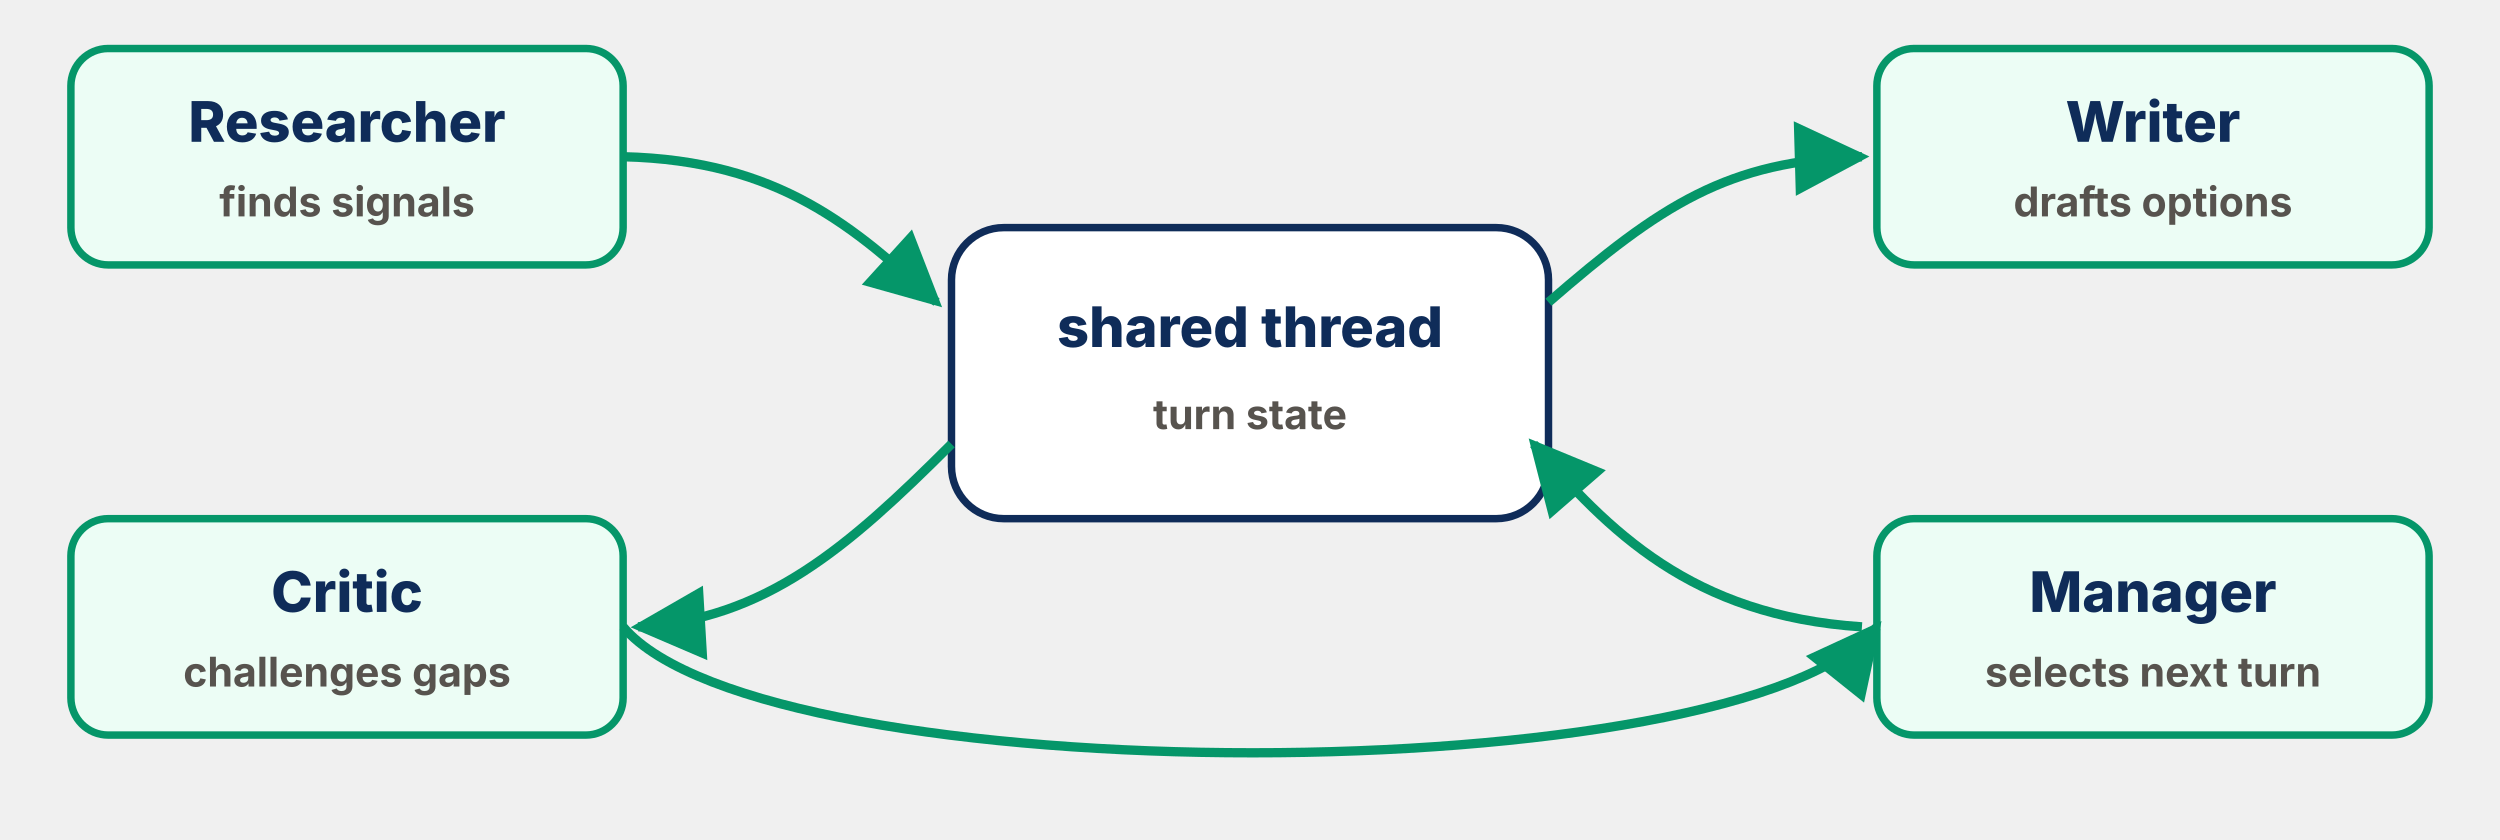
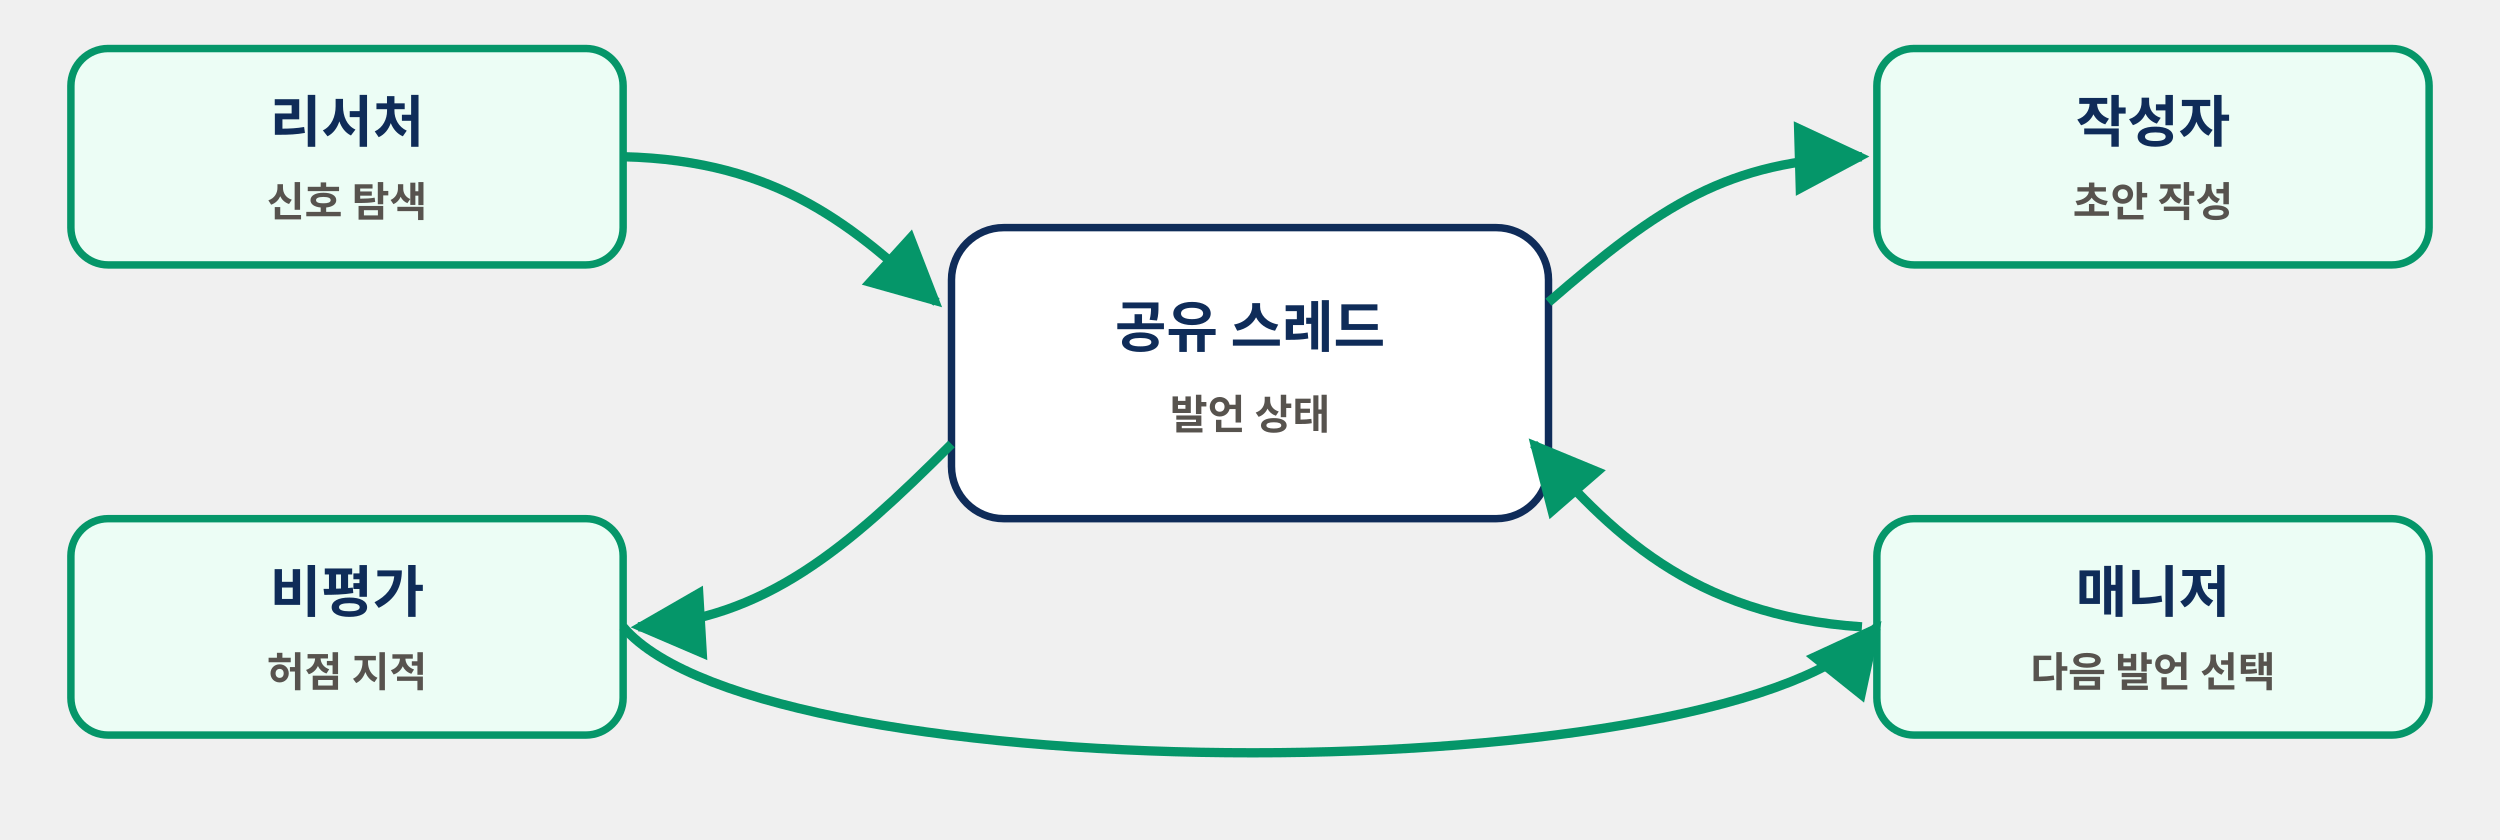
<svg xmlns="http://www.w3.org/2000/svg" viewBox="95 65 670 225" font-family="-apple-system, 'Segoe UI', 'Noto Sans KR', sans-serif">
  <defs>
    <marker id="arrow-role" viewBox="0 0 10 10" refX="9" refY="5" markerWidth="8" markerHeight="8" orient="auto">
      <path d="M0,0 L10,5 L0,10 z" fill="#059669" />
    </marker>
    <style>
      .card { fill: #ECFDF5; stroke: #059669; stroke-width: 2; }
      .center { fill: #FFFFFF; stroke: #0F2C59; stroke-width: 2; }
      .label { fill: #0F2C59; font-size: 15px; font-weight: 800; }
      .small { fill: #57534E; font-size: 11px; font-weight: 650; }
      .turn { stroke: #059669; stroke-width: 2.5; fill: none; marker-end: url(#arrow-role); }
      .halo { paint-order: stroke fill; stroke: #FAFAF9; stroke-width: 4px; stroke-linejoin: round; }
    </style>
  </defs>
  <rect class="center" x="350" y="126" width="160" height="78" rx="14" />
-   <text x="430" y="158" text-anchor="middle" class="label">shared thread</text>
-   <text x="430" y="180" text-anchor="middle" class="small">turn state</text>
+   <text x="430" y="158" text-anchor="middle" class="label">공유 스레드</text>
+   <text x="430" y="180" text-anchor="middle" class="small">발언 상태</text>
  <rect class="card" x="114" y="78" width="148" height="58" rx="10" />
-   <text x="188" y="103" text-anchor="middle" class="label">Researcher</text>
-   <text x="188" y="123" text-anchor="middle" class="small">finds signals</text>
+   <text x="188" y="103" text-anchor="middle" class="label">리서처</text>
+   <text x="188" y="123" text-anchor="middle" class="small">신호 탐색</text>
  <rect class="card" x="598" y="78" width="148" height="58" rx="10" />
-   <text x="672" y="103" text-anchor="middle" class="label">Writer</text>
-   <text x="672" y="123" text-anchor="middle" class="small">drafts options</text>
+   <text x="672" y="103" text-anchor="middle" class="label">작성자</text>
+   <text x="672" y="123" text-anchor="middle" class="small">초안 작성</text>
  <rect class="card" x="114" y="204" width="148" height="58" rx="10" />
-   <text x="188" y="229" text-anchor="middle" class="label">Critic</text>
-   <text x="188" y="249" text-anchor="middle" class="small">challenges gaps</text>
+   <text x="188" y="229" text-anchor="middle" class="label">비평가</text>
+   <text x="188" y="249" text-anchor="middle" class="small">허점 지적</text>
  <rect class="card" x="598" y="204" width="148" height="58" rx="10" />
-   <text x="672" y="229" text-anchor="middle" class="label">Manager</text>
-   <text x="672" y="249" text-anchor="middle" class="small">selects next turn</text>
+   <text x="672" y="229" text-anchor="middle" class="label">매니저</text>
+   <text x="672" y="249" text-anchor="middle" class="small">다음 발언 선택</text>
  <path class="turn" d="M262 107 C304 108 324 126 346 146" />
  <path class="turn" d="M510 146 C540 120 558 108 594 107" />
  <path class="turn" d="M594 233 C548 230 526 207 506 184" />
  <path class="turn" d="M350 184 C322 212 300 231 266 233" />
  <path class="turn" d="M262 233 C300 278 562 278 598 233" />
</svg>
